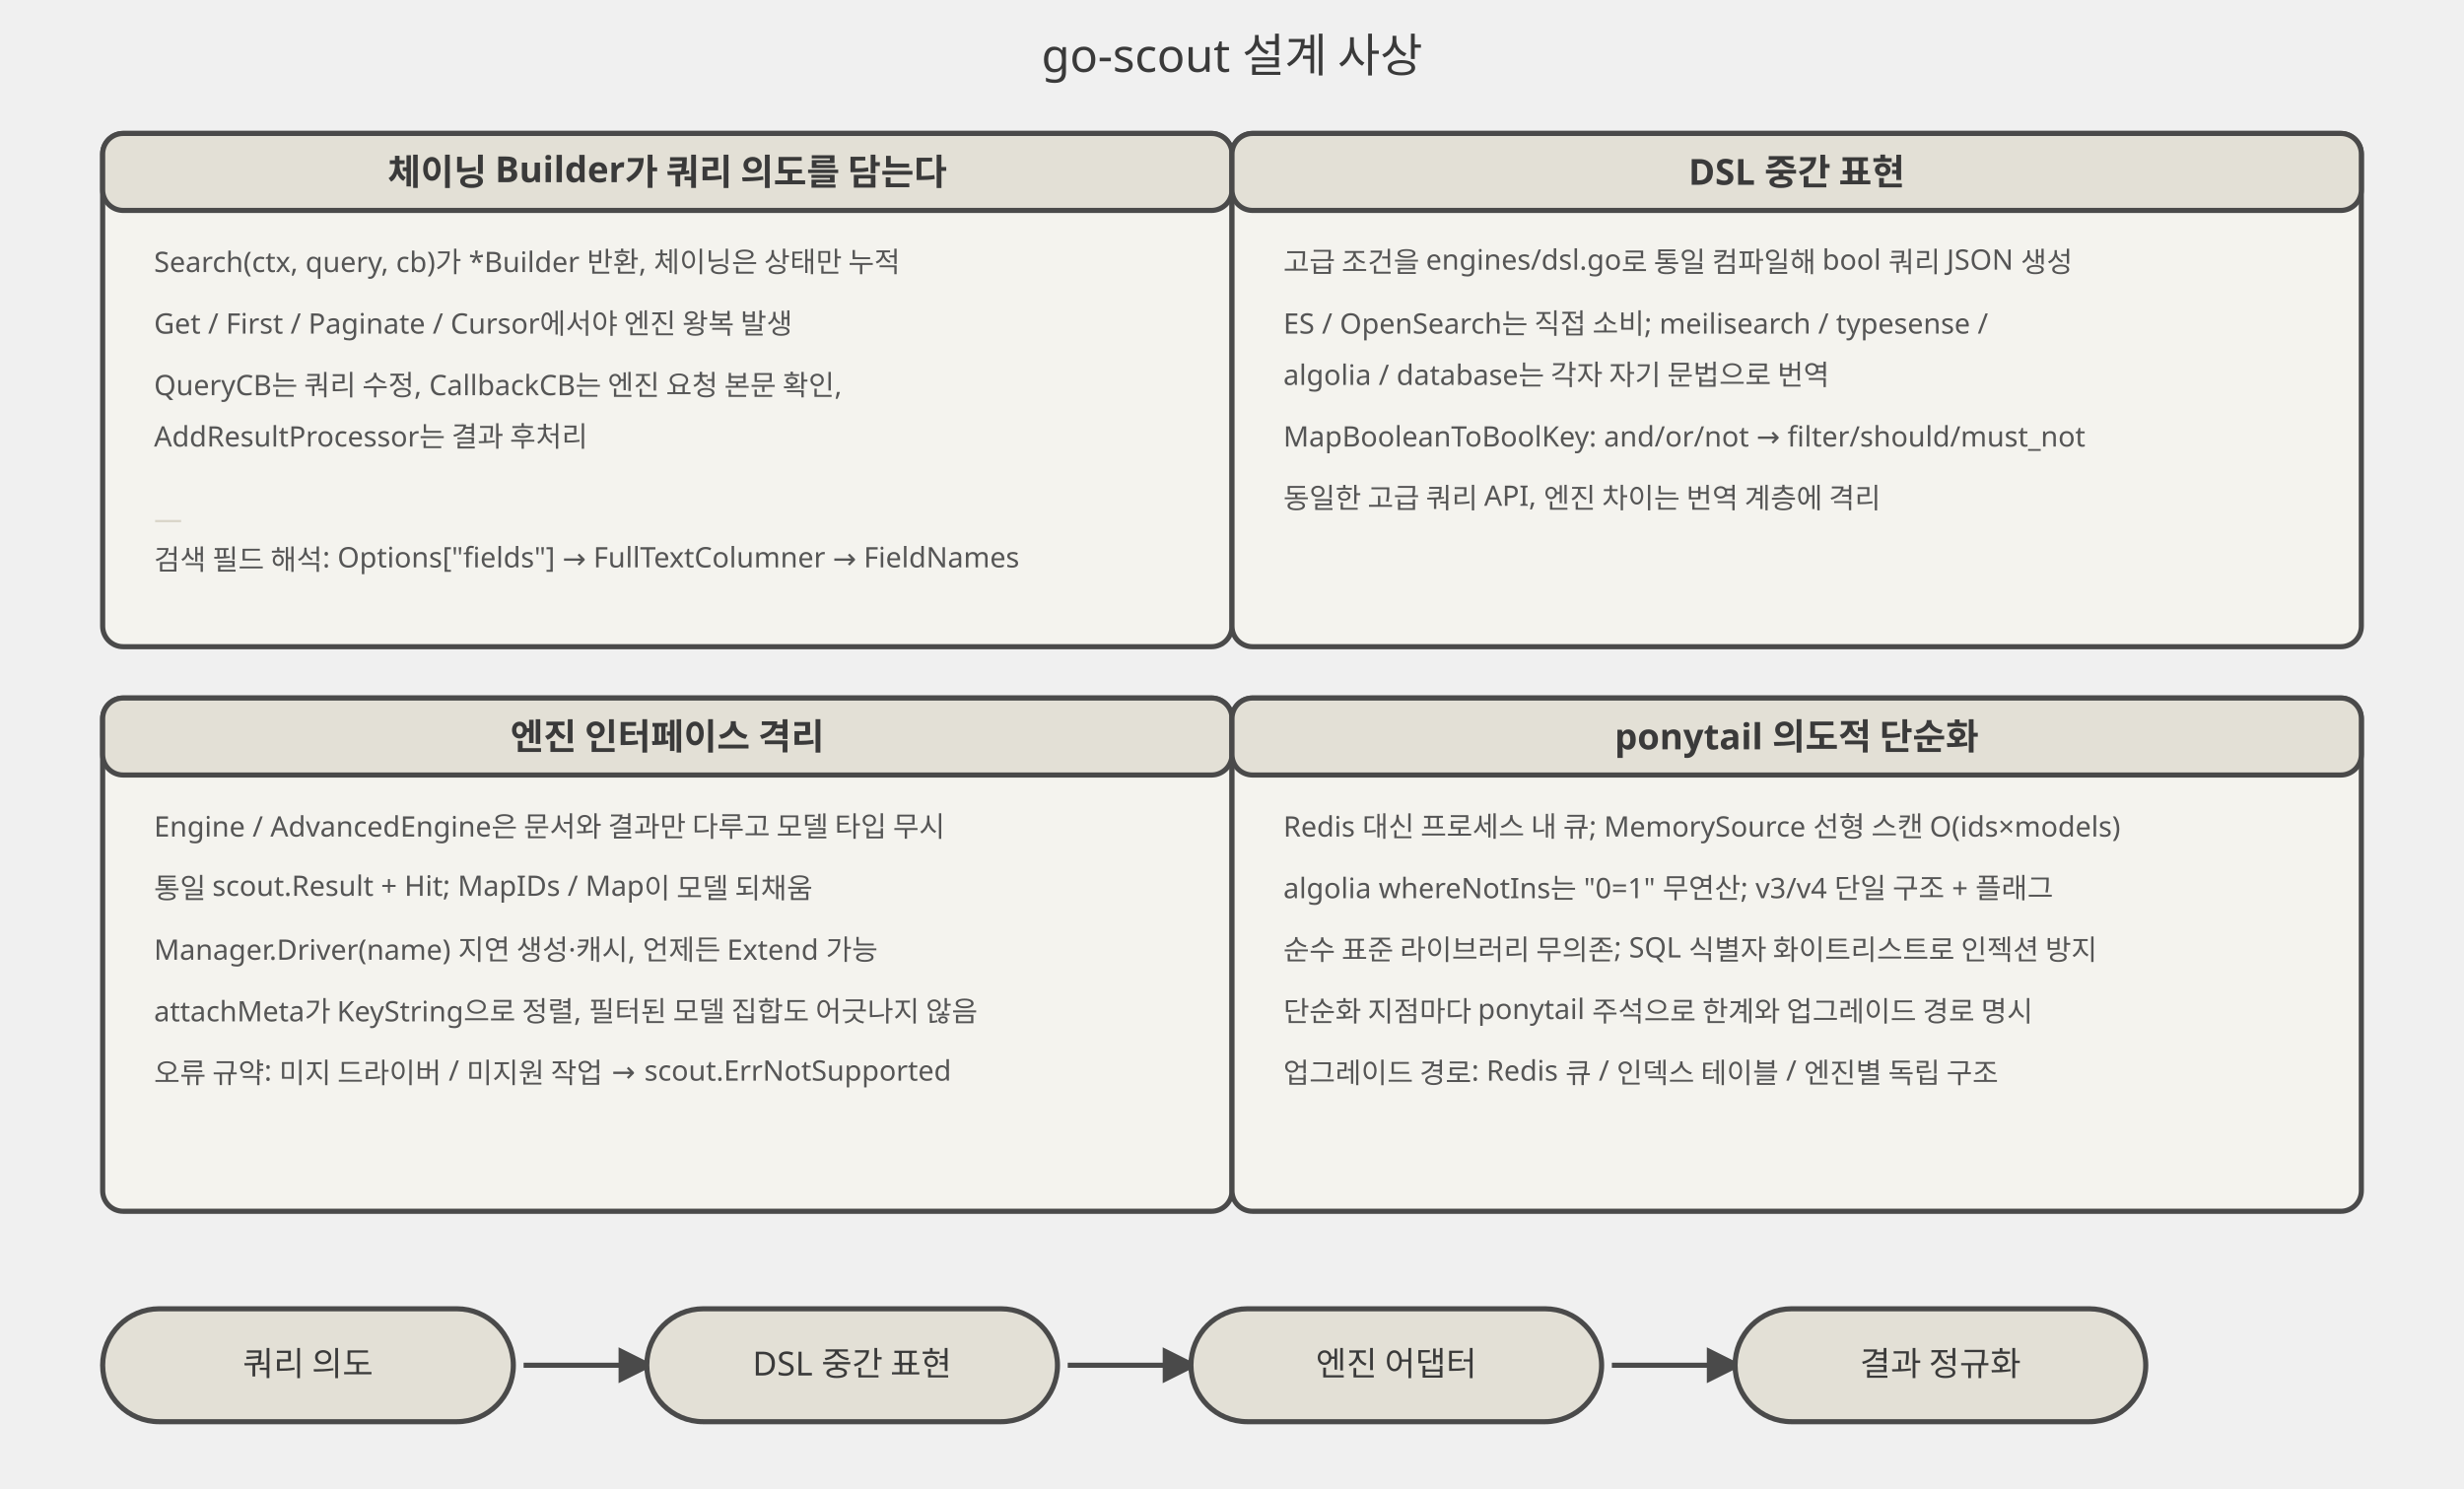
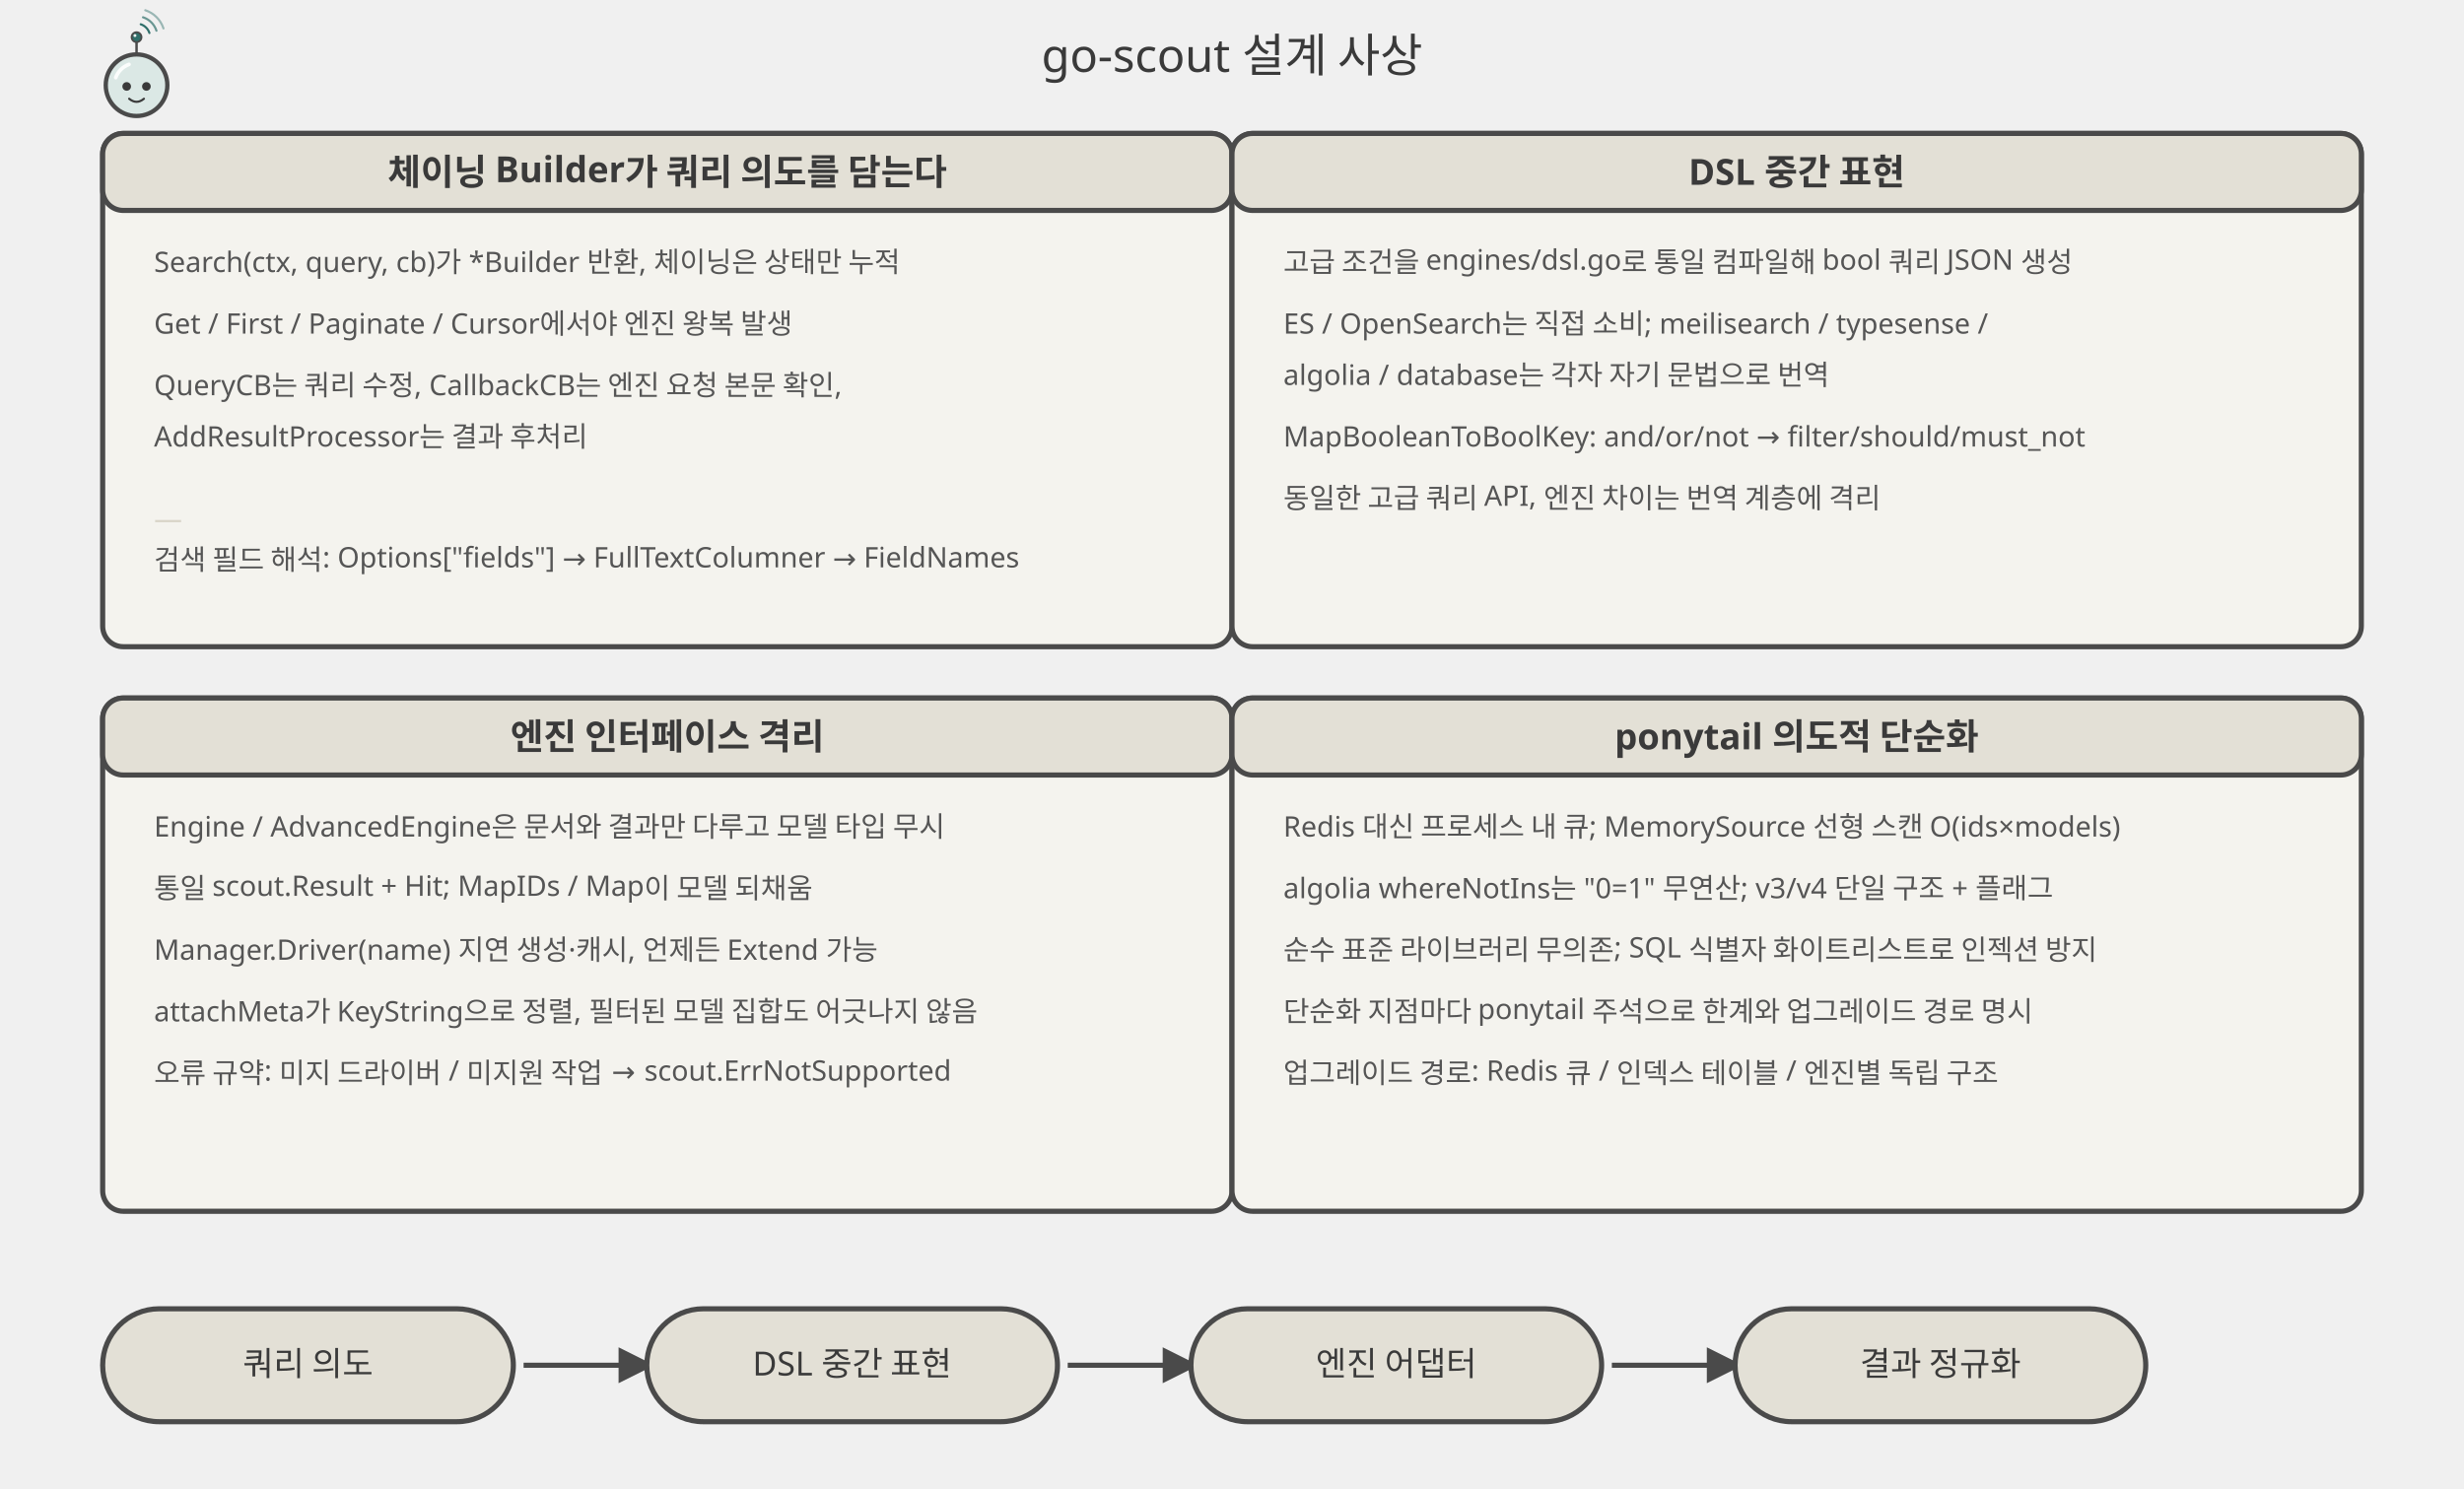
<svg xmlns="http://www.w3.org/2000/svg" viewBox="0 0 960 580" font-family="'Apple SD Gothic Neo','Malgun Gothic','PingFang SC','Microsoft YaHei',sans-serif">
  <defs>
    <marker id="arrow" viewBox="0 0 10 10" refX="5" refY="5" markerWidth="7" markerHeight="7" orient="auto-start-reverse">
      <path d="M 0 0 L 10 5 L 0 10 z" fill="#4a4a4a" />
    </marker>
  </defs>
  <text x="480" y="28" text-anchor="middle" font-size="18" fill="#3a3a3a">go-scout 설계 사상</text>
  <rect x="40" y="52" width="440" height="200" rx="8" fill="#f4f3ee" stroke="#4a4a4a" stroke-width="2" />
  <rect x="40" y="52" width="440" height="30" rx="8" fill="#e3e0d6" stroke="#4a4a4a" stroke-width="2" />
  <text x="260" y="72" text-anchor="middle" font-size="14" font-weight="bold" fill="#3a3a3a">체이닝 Builder가 쿼리 의도를 담는다</text>
  <text x="60" y="106" font-size="11" fill="#555">Search(ctx, query, cb)가 *Builder 반환, 체이닝은 상태만 누적</text>
  <text x="60" y="130" font-size="11" fill="#555">Get / First / Paginate / Cursor에서야 엔진 왕복 발생</text>
  <text x="60" y="154" font-size="11" fill="#555">QueryCB는 쿼리 수정, CallbackCB는 엔진 요청 본문 확인,</text>
  <text x="60" y="174" font-size="11" fill="#555">AddResultProcessor는 결과 후처리</text>
  <text x="60" y="206" font-size="11" fill="#d8d4c8">—</text>
  <text x="60" y="222" font-size="11" fill="#555">검색 필드 해석: Options["fields"] → FullTextColumner → FieldNames</text>
  <rect x="480" y="52" width="440" height="200" rx="8" fill="#f4f3ee" stroke="#4a4a4a" stroke-width="2" />
  <rect x="480" y="52" width="440" height="30" rx="8" fill="#e3e0d6" stroke="#4a4a4a" stroke-width="2" />
  <text x="700" y="72" text-anchor="middle" font-size="14" font-weight="bold" fill="#3a3a3a">DSL 중간 표현</text>
  <text x="500" y="106" font-size="11" fill="#555">고급 조건을 engines/dsl.go로 통일 컴파일해 bool 쿼리 JSON 생성</text>
  <text x="500" y="130" font-size="11" fill="#555">ES / OpenSearch는 직접 소비; meilisearch / typesense /</text>
  <text x="500" y="150" font-size="11" fill="#555">algolia / database는 각자 자기 문법으로 번역</text>
  <text x="500" y="174" font-size="11" fill="#555">MapBooleanToBoolKey: and/or/not → filter/should/must_not</text>
  <text x="500" y="198" font-size="11" fill="#555">동일한 고급 쿼리 API, 엔진 차이는 번역 계층에 격리</text>
  <rect x="40" y="272" width="440" height="200" rx="8" fill="#f4f3ee" stroke="#4a4a4a" stroke-width="2" />
  <rect x="40" y="272" width="440" height="30" rx="8" fill="#e3e0d6" stroke="#4a4a4a" stroke-width="2" />
  <text x="260" y="292" text-anchor="middle" font-size="14" font-weight="bold" fill="#3a3a3a">엔진 인터페이스 격리</text>
  <text x="60" y="326" font-size="11" fill="#555">Engine / AdvancedEngine은 문서와 결과만 다루고 모델 타입 무시</text>
  <text x="60" y="350" font-size="11" fill="#555">통일 scout.Result + Hit; MapIDs / Map이 모델 되채움</text>
  <text x="60" y="374" font-size="11" fill="#555">Manager.Driver(name) 지연 생성·캐시, 언제든 Extend 가능</text>
  <text x="60" y="398" font-size="11" fill="#555">attachMeta가 KeyString으로 정렬, 필터된 모델 집합도 어긋나지 않음</text>
  <text x="60" y="422" font-size="11" fill="#555">오류 규약: 미지 드라이버 / 미지원 작업 → scout.ErrNotSupported</text>
  <rect x="480" y="272" width="440" height="200" rx="8" fill="#f4f3ee" stroke="#4a4a4a" stroke-width="2" />
  <rect x="480" y="272" width="440" height="30" rx="8" fill="#e3e0d6" stroke="#4a4a4a" stroke-width="2" />
  <text x="700" y="292" text-anchor="middle" font-size="14" font-weight="bold" fill="#3a3a3a">ponytail 의도적 단순화</text>
  <text x="500" y="326" font-size="11" fill="#555">Redis 대신 프로세스 내 큐; MemorySource 선형 스캔 O(ids×models)</text>
  <text x="500" y="350" font-size="11" fill="#555">algolia whereNotIns는 "0=1" 무연산; v3/v4 단일 구조 + 플래그</text>
  <text x="500" y="374" font-size="11" fill="#555">순수 표준 라이브러리 무의존; SQL 식별자 화이트리스트로 인젝션 방지</text>
  <text x="500" y="398" font-size="11" fill="#555">단순화 지점마다 ponytail 주석으로 한계와 업그레이드 경로 명시</text>
  <text x="500" y="422" font-size="11" fill="#555">업그레이드 경로: Redis 큐 / 인덱스 테이블 / 엔진별 독립 구조</text>
  <rect x="40" y="510" width="160" height="44" rx="22" fill="#e3e0d6" stroke="#4a4a4a" stroke-width="2" />
  <text x="120" y="536" text-anchor="middle" font-size="13" fill="#3a3a3a">쿼리 의도</text>
  <line x1="204" y1="532" x2="248" y2="532" stroke="#4a4a4a" stroke-width="2" marker-end="url(#arrow)" />
  <rect x="252" y="510" width="160" height="44" rx="22" fill="#e3e0d6" stroke="#4a4a4a" stroke-width="2" />
  <text x="332" y="536" text-anchor="middle" font-size="13" fill="#3a3a3a">DSL 중간 표현</text>
  <line x1="416" y1="532" x2="460" y2="532" stroke="#4a4a4a" stroke-width="2" marker-end="url(#arrow)" />
  <rect x="464" y="510" width="160" height="44" rx="22" fill="#e3e0d6" stroke="#4a4a4a" stroke-width="2" />
  <text x="544" y="536" text-anchor="middle" font-size="13" fill="#3a3a3a">엔진 어댑터</text>
  <line x1="628" y1="532" x2="672" y2="532" stroke="#4a4a4a" stroke-width="2" marker-end="url(#arrow)" />
  <rect x="676" y="510" width="160" height="44" rx="22" fill="#e3e0d6" stroke="#4a4a4a" stroke-width="2" />
  <text x="756" y="536" text-anchor="middle" font-size="13" fill="#3a3a3a">결과 정규화</text>
+   <g transform="translate(22,2) scale(0.24)">
+     <g fill="none" stroke="#2f6f6a" stroke-width="3.5" stroke-linecap="round">
+       <path d="M 136.8 31.1 A 22 22 0 0 1 150.9 45.2" />
+       <path d="M 140.5 19.7 A 34 34 0 0 1 162.3 41.5" opacity=".7" />
+       <path d="M 144.2 8.3 A 46 46 0 0 1 173.7 37.8" opacity=".45" />
+     </g>
+     <line x1="130" y1="82" x2="130" y2="58" stroke="#4a4a4a" stroke-width="4" stroke-linecap="round" />
+     <circle cx="130" cy="52" r="8" fill="#2f6f6a" stroke="#4a4a4a" stroke-width="3" />
+     <circle cx="127.4" cy="49.4" r="2.4" fill="#ffffff" opacity=".9" />
+     <circle cx="130" cy="130" r="50" fill="#dbe8e5" stroke="#4a4a4a" stroke-width="7" />
+     <path d="M 96.2 117.7 A 36 36 0 0 1 117.7 96.2" fill="none" stroke="#ffffff" stroke-width="6" stroke-linecap="round" opacity=".9" />
+     <circle cx="114" cy="132" r="7" fill="#3a3a3a" />
+     <circle cx="146" cy="132" r="7" fill="#3a3a3a" />
+     <path d="M 118 152 Q 130 162 142 152" fill="none" stroke="#3a3a3a" stroke-width="3.5" stroke-linecap="round" />
+   </g>
</svg>
